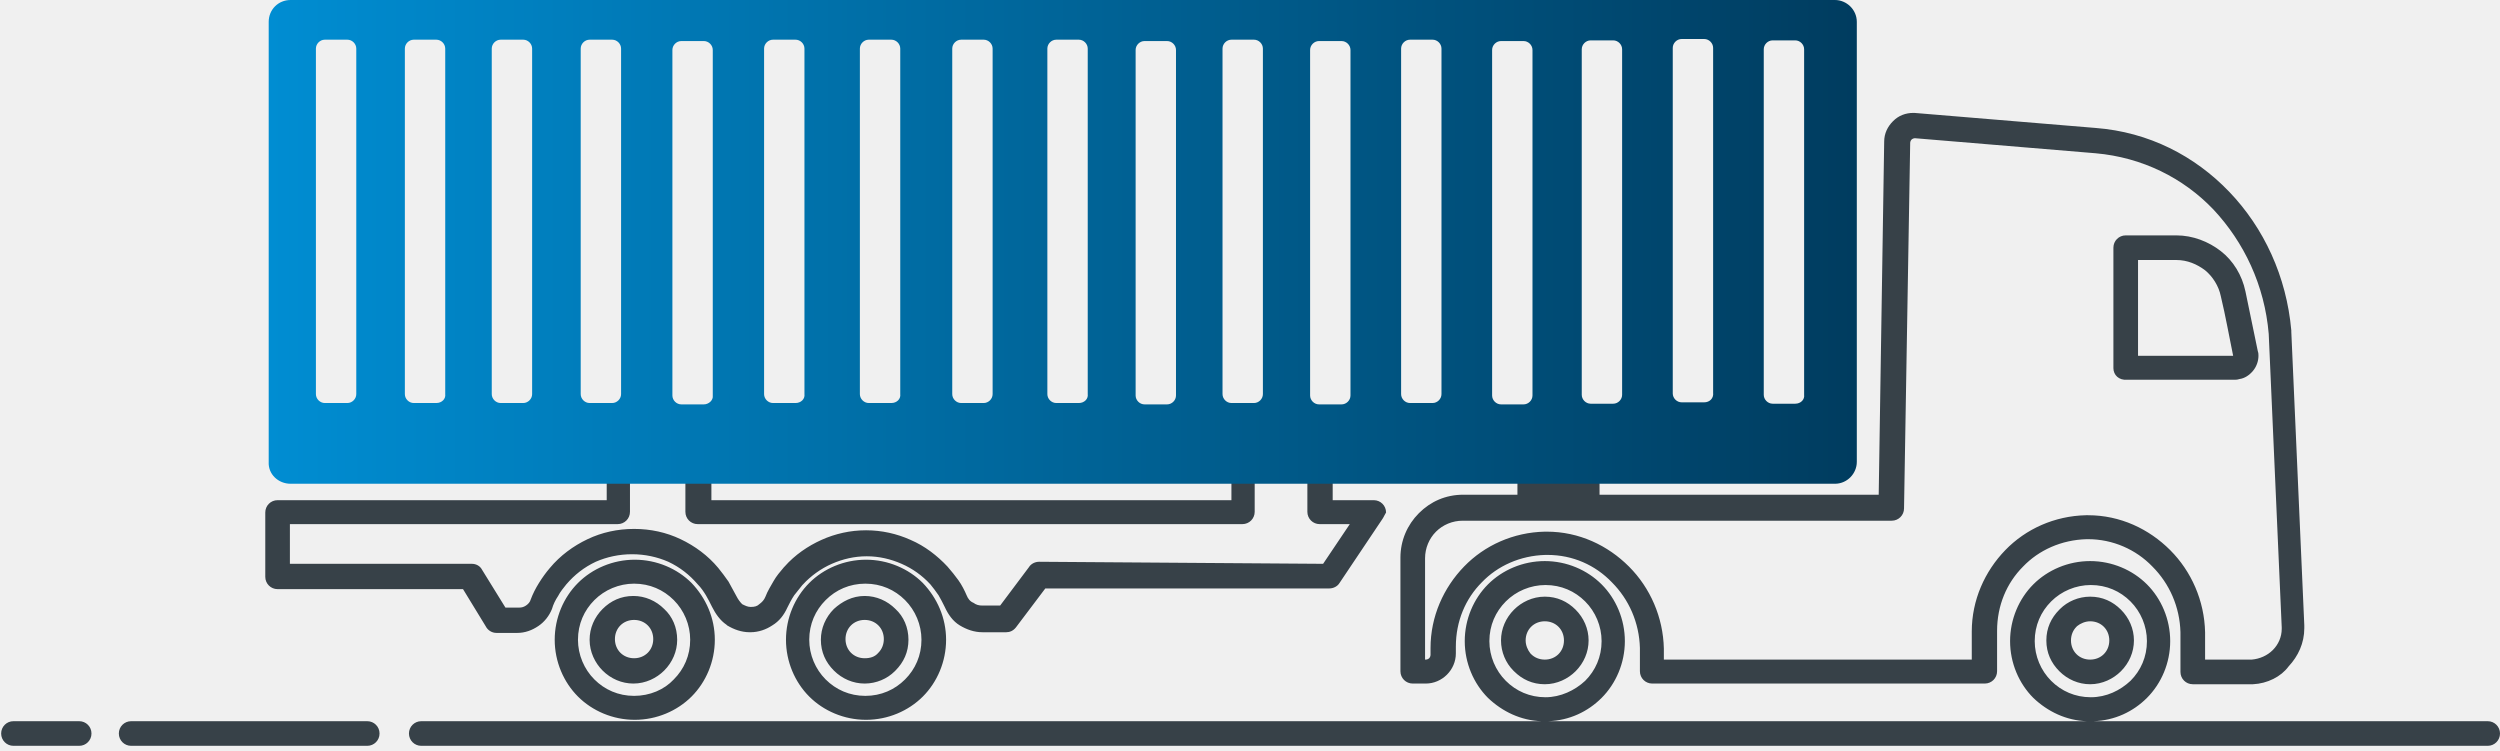
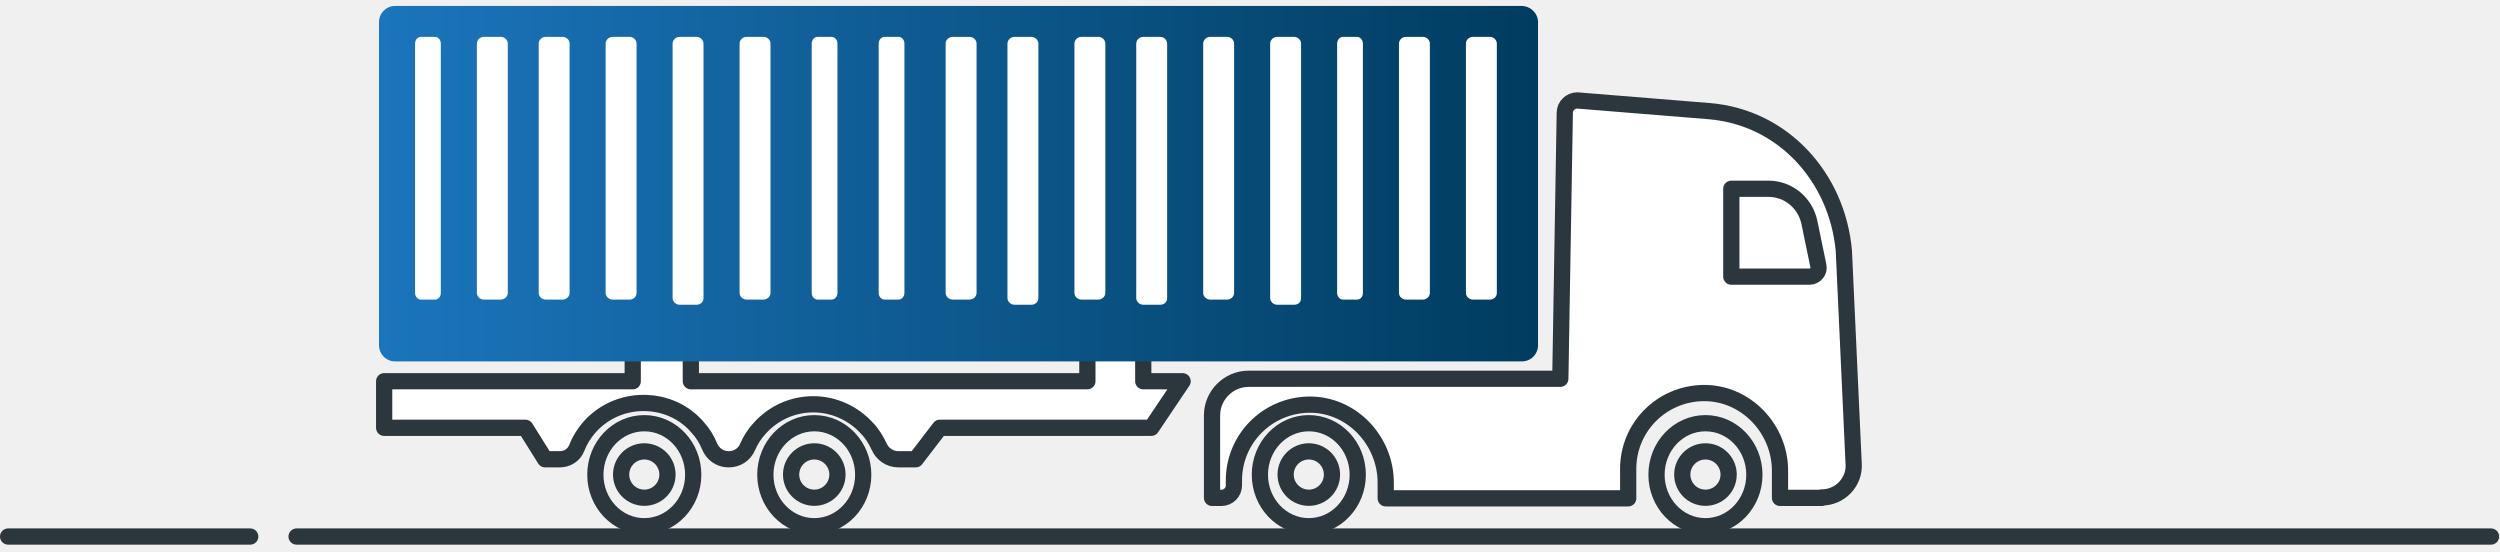
- <svg xmlns="http://www.w3.org/2000/svg" width="443" height="133" viewBox="0 0 443 133" fill="white">
-   <path d="M245.003 91.905L237.365 103.303C237.001 103.909 236.273 104.273 235.546 104.273H185.228L180.015 111.184C179.53 111.79 178.923 112.032 178.317 112.032H174.074C172.619 112.032 171.285 111.548 170.072 110.82C168.86 110.093 168.011 108.88 167.405 107.546C167.041 106.819 166.678 106.091 166.314 105.485C165.829 104.758 165.344 104.151 164.859 103.545C163.404 101.969 161.706 100.757 159.766 99.908C157.826 99.059 155.765 98.574 153.583 98.574C151.4 98.574 149.339 99.059 147.399 99.908C145.459 100.757 143.641 102.09 142.307 103.545L142.186 103.666C141.701 104.273 141.216 104.879 140.731 105.485C140.246 106.213 139.882 106.94 139.518 107.668C138.912 109.001 138.063 110.093 136.851 110.82C135.759 111.548 134.426 112.032 132.971 112.032H132.85C131.395 112.032 130.061 111.548 128.848 110.82L128.727 110.699C127.636 109.971 126.787 108.759 126.181 107.546C125.817 106.819 125.453 106.091 125.09 105.485C124.726 104.879 124.241 104.151 123.635 103.545C122.18 101.848 120.482 100.514 118.421 99.544C116.481 98.695 114.299 98.21 111.995 98.21C109.691 98.21 107.509 98.695 105.569 99.544C103.508 100.514 101.81 101.848 100.355 103.545C99.87 104.151 99.264 104.879 98.9 105.606C98.415 106.334 98.052 107.061 97.809 107.91C97.324 109.123 96.475 110.214 95.384 110.941C94.293 111.669 93.081 112.154 91.626 112.154H87.988C87.139 112.154 86.412 111.669 86.048 110.941L82.047 104.394H49.189C47.977 104.394 47.007 103.424 47.007 102.211V90.814C47.007 89.602 47.977 88.632 49.189 88.632H107.509V83.418C107.509 82.206 108.479 81.236 109.691 81.236H123.877C125.09 81.236 126.06 82.206 126.06 83.418V88.632H218.208V83.418C218.208 82.206 219.178 81.236 220.39 81.236H233.97C235.182 81.236 236.152 82.206 236.152 83.418V88.632H243.427C244.639 88.632 245.609 89.602 245.609 90.814C245.367 91.178 245.246 91.542 245.003 91.905ZM14.027 127.795C15.24 127.795 16.21 128.765 16.21 129.977C16.21 131.19 15.24 132.16 14.027 132.16H2.388C1.175 132.16 0.205 131.19 0.205 129.977C0.205 128.765 1.175 127.795 2.388 127.795H14.027ZM65.072 127.795C66.285 127.795 67.255 128.765 67.255 129.977C67.255 131.19 66.285 132.16 65.072 132.16H23.242C22.03 132.16 21.06 131.19 21.06 129.977C21.06 128.765 22.03 127.795 23.242 127.795H65.072ZM440.817 127.795C442.03 127.795 443 128.765 443 129.977C443 131.19 442.03 132.16 440.817 132.16H74.651C73.438 132.16 72.468 131.19 72.468 129.977C72.468 128.765 73.438 127.795 74.651 127.795H273.133C269.495 127.673 266.221 126.097 263.675 123.672C261.129 121.126 259.553 117.489 259.553 113.609C259.553 109.729 261.129 106.091 263.675 103.545C266.221 100.999 269.859 99.423 273.739 99.423C277.619 99.423 281.256 100.999 283.802 103.545C286.349 106.091 287.925 109.729 287.925 113.609C287.925 117.489 286.349 121.126 283.802 123.672C281.377 126.097 278.104 127.673 274.345 127.795H369.767C366.129 127.673 362.855 126.097 360.309 123.672C357.763 121.126 356.187 117.489 356.187 113.609C356.187 109.729 357.763 106.091 360.309 103.545C362.855 100.999 366.493 99.423 370.373 99.423C374.253 99.423 377.89 100.999 380.436 103.545C382.983 106.091 384.559 109.729 384.559 113.609C384.559 117.489 382.983 121.126 380.436 123.672C378.011 126.097 374.738 127.673 370.979 127.795H440.817ZM119.997 113.366C119.997 115.427 119.149 117.367 117.694 118.822C116.36 120.156 114.42 121.126 112.238 121.126C110.176 121.126 108.236 120.277 106.781 118.822C105.448 117.489 104.478 115.549 104.478 113.366C104.478 111.305 105.326 109.365 106.781 107.91C108.236 106.455 110.055 105.606 112.238 105.606C114.299 105.606 116.239 106.455 117.694 107.91C119.149 109.244 119.997 111.184 119.997 113.366ZM114.784 115.67C115.39 115.064 115.754 114.215 115.754 113.245C115.754 112.275 115.39 111.426 114.784 110.82C114.177 110.214 113.329 109.85 112.359 109.85C111.389 109.85 110.54 110.214 109.934 110.82C109.328 111.426 108.964 112.275 108.964 113.245C108.964 114.215 109.328 115.064 109.934 115.67C110.54 116.276 111.389 116.64 112.359 116.64C113.329 116.64 114.177 116.276 114.784 115.67ZM126.666 113.366C126.666 117.246 125.09 120.884 122.544 123.43C119.997 125.976 116.36 127.552 112.48 127.552C108.6 127.552 104.963 125.976 102.416 123.43C99.87 120.884 98.294 117.246 98.294 113.366C98.294 109.486 99.87 105.849 102.416 103.303C104.963 100.756 108.6 99.18 112.48 99.18C116.36 99.18 119.997 100.756 122.544 103.303C125.09 105.97 126.666 109.486 126.666 113.366ZM119.391 120.399C121.21 118.58 122.301 116.155 122.301 113.366C122.301 110.699 121.21 108.153 119.391 106.334C117.572 104.515 115.147 103.424 112.359 103.424C109.691 103.424 107.145 104.515 105.326 106.334C103.508 108.153 102.416 110.578 102.416 113.366C102.416 116.034 103.508 118.58 105.326 120.399C107.145 122.217 109.57 123.308 112.359 123.308C115.147 123.308 117.694 122.217 119.391 120.399ZM160.979 113.366C160.979 115.549 160.13 117.367 158.675 118.822L158.554 118.944C157.22 120.277 155.28 121.126 153.219 121.126C151.158 121.126 149.218 120.277 147.763 118.822C146.308 117.367 145.459 115.549 145.459 113.366C145.459 111.305 146.308 109.365 147.763 107.91C149.218 106.576 151.037 105.606 153.219 105.606C155.28 105.606 157.22 106.455 158.675 107.91C160.13 109.244 160.979 111.184 160.979 113.366ZM155.644 115.67C156.25 115.064 156.614 114.215 156.614 113.245C156.614 112.275 156.25 111.426 155.644 110.82C155.038 110.214 154.189 109.85 153.219 109.85C152.249 109.85 151.4 110.214 150.794 110.82C150.188 111.426 149.824 112.275 149.824 113.245C149.824 114.215 150.188 115.064 150.794 115.67C151.4 116.276 152.249 116.64 153.219 116.64C154.189 116.64 155.038 116.397 155.644 115.67ZM167.647 113.366C167.647 117.246 166.071 120.884 163.525 123.43C160.979 125.976 157.341 127.552 153.462 127.552C149.582 127.552 145.944 125.976 143.398 123.43C140.852 120.884 139.276 117.246 139.276 113.366C139.276 109.486 140.852 105.849 143.398 103.303C145.944 100.756 149.582 99.18 153.462 99.18C157.341 99.18 160.979 100.756 163.525 103.303C166.071 105.97 167.647 109.486 167.647 113.366ZM160.373 120.399C162.191 118.58 163.283 116.155 163.283 113.366C163.283 110.699 162.191 108.153 160.373 106.334C158.554 104.515 156.129 103.424 153.34 103.424C150.552 103.424 148.127 104.515 146.308 106.334C144.489 108.153 143.398 110.578 143.398 113.366C143.398 116.034 144.489 118.58 146.308 120.399C148.127 122.217 150.552 123.308 153.34 123.308C156.129 123.308 158.554 122.217 160.373 120.399ZM378.133 113.487C378.133 115.549 377.284 117.489 375.829 118.944C374.495 120.277 372.555 121.247 370.373 121.247C368.312 121.247 366.372 120.399 364.917 118.944C363.462 117.489 362.613 115.67 362.613 113.487C362.613 111.305 363.462 109.486 364.917 108.031L365.038 107.91C366.372 106.576 368.312 105.728 370.373 105.728C372.555 105.728 374.374 106.576 375.829 108.031C377.284 109.486 378.133 111.426 378.133 113.487ZM372.798 115.912C373.404 115.306 373.768 114.457 373.768 113.487C373.768 112.517 373.404 111.669 372.798 111.063C372.192 110.456 371.343 110.093 370.373 110.093C369.524 110.093 368.675 110.456 368.069 110.941L367.948 111.063C367.342 111.669 366.978 112.517 366.978 113.487C366.978 114.457 367.342 115.306 367.948 115.912C368.554 116.519 369.403 116.882 370.373 116.882C371.343 116.882 372.192 116.519 372.798 115.912ZM377.526 120.641C379.345 118.822 380.436 116.397 380.436 113.609C380.436 110.941 379.345 108.395 377.526 106.576C375.708 104.758 373.283 103.666 370.494 103.666C367.827 103.666 365.28 104.758 363.462 106.576C361.643 108.395 360.552 110.82 360.552 113.609C360.552 116.276 361.643 118.822 363.462 120.641C365.28 122.46 367.705 123.551 370.494 123.551C373.283 123.551 375.708 122.339 377.526 120.641ZM281.499 113.487C281.499 115.549 280.65 117.489 279.195 118.944C277.861 120.277 275.921 121.247 273.739 121.247C271.556 121.247 269.738 120.399 268.283 118.944L268.161 118.822C266.828 117.489 265.979 115.549 265.979 113.487C265.979 111.426 266.828 109.486 268.283 108.031C269.616 106.698 271.556 105.728 273.739 105.728C275.921 105.728 277.74 106.576 279.195 108.031C280.65 109.486 281.499 111.426 281.499 113.487ZM276.164 115.912C276.77 115.306 277.134 114.457 277.134 113.487C277.134 112.517 276.77 111.669 276.164 111.063C275.558 110.456 274.709 110.093 273.739 110.093C272.769 110.093 271.92 110.456 271.314 111.063C270.708 111.669 270.344 112.517 270.344 113.487C270.344 114.336 270.708 115.185 271.193 115.791L271.314 115.912C271.92 116.519 272.769 116.882 273.739 116.882C274.709 116.882 275.558 116.519 276.164 115.912ZM280.892 120.641C282.711 118.822 283.802 116.397 283.802 113.609C283.802 110.941 282.711 108.395 280.892 106.576C279.074 104.758 276.649 103.666 273.86 103.666C271.193 103.666 268.646 104.758 266.828 106.576C265.009 108.395 263.918 110.82 263.918 113.609C263.918 116.276 265.009 118.822 266.828 120.641C268.646 122.46 271.071 123.551 273.86 123.551C276.527 123.551 279.074 122.339 280.892 120.641ZM374.495 65.231V43.892C374.495 42.679 375.465 41.709 376.678 41.709H385.65C388.56 41.709 391.349 42.8 393.531 44.498C395.714 46.195 397.29 48.742 397.896 51.651L400.078 62.2C400.2 62.564 400.2 62.806 400.2 63.049C400.2 64.019 399.836 64.989 399.23 65.716C398.623 66.444 397.775 67.05 396.805 67.171C396.441 67.292 396.198 67.292 395.956 67.292H376.92C375.465 67.413 374.495 66.444 374.495 65.231ZM378.86 46.074V63.049H395.714C394.986 59.532 394.38 56.016 393.531 52.5C393.167 50.681 392.076 48.984 390.742 47.893C389.287 46.801 387.59 46.074 385.65 46.074H378.86ZM398.745 116.882H398.987C400.442 116.761 401.776 116.155 402.746 115.185C403.716 114.215 404.322 112.881 404.322 111.426V111.184L402.018 59.169C401.291 50.56 397.653 42.922 392.197 37.102C386.862 31.524 379.588 27.887 371.343 27.159L339.334 24.492C339.091 24.492 338.849 24.613 338.727 24.735C338.606 24.856 338.485 25.098 338.485 25.341L337.394 90.087C337.394 91.299 336.424 92.269 335.211 92.269H259.189C257.37 92.269 255.673 92.997 254.461 94.209C253.248 95.422 252.521 97.119 252.521 98.938V116.882H252.642C252.884 116.882 253.127 116.761 253.248 116.64C253.369 116.519 253.491 116.276 253.491 116.034V114.821C253.491 109.244 255.794 104.151 259.432 100.393C263.069 96.634 268.161 94.33 273.739 94.209C274.103 94.209 273.981 94.209 274.103 94.209C279.801 94.209 284.894 96.634 288.652 100.393C292.411 104.151 294.715 109.365 294.836 114.942C294.836 115.427 294.836 115.185 294.836 115.306V116.882H349.397V111.911C349.397 106.334 351.701 101.241 355.338 97.483C358.976 93.724 364.068 91.421 369.645 91.299C370.009 91.299 369.888 91.299 370.009 91.299C375.708 91.299 380.8 93.724 384.559 97.483C388.317 101.241 390.621 106.455 390.742 112.032C390.742 112.396 390.742 112.275 390.742 112.396V116.882H398.745ZM399.23 121.247H398.745H388.56C387.347 121.247 386.377 120.277 386.377 119.065V112.396C386.377 111.911 386.377 112.275 386.377 112.032C386.256 107.546 384.438 103.424 381.406 100.393C378.496 97.362 374.374 95.543 370.009 95.543C369.645 95.543 369.888 95.543 369.767 95.543C365.28 95.664 361.279 97.483 358.491 100.393C355.581 103.303 353.883 107.304 353.883 111.79V118.944C353.883 120.156 352.913 121.126 351.701 121.126H292.775C291.562 121.126 290.592 120.156 290.592 118.944V115.185C290.592 114.7 290.592 115.064 290.592 114.821C290.471 110.335 288.652 106.213 285.621 103.181C282.711 100.15 278.71 98.332 274.224 98.332C273.86 98.332 274.103 98.332 273.86 98.332C269.374 98.453 265.373 100.272 262.584 103.181C259.674 106.091 257.977 110.093 257.977 114.579V115.791C257.977 117.246 257.37 118.58 256.4 119.55C255.43 120.52 254.097 121.126 252.642 121.126H250.338C249.126 121.126 248.156 120.156 248.156 118.944V98.817C248.156 95.785 249.368 92.997 251.429 90.936C253.491 88.874 256.158 87.662 259.31 87.662H268.889V85.479H283.439V87.662H332.907L333.877 25.098C333.877 23.643 334.484 22.431 335.454 21.461C336.424 20.491 337.636 20.006 339.091 20.006H339.212L371.343 22.673C380.8 23.401 388.924 27.644 394.986 33.949C401.17 40.375 405.171 48.984 406.02 58.562C406.02 58.684 406.02 58.684 406.02 58.805L408.323 110.82V111.305C408.323 113.972 407.232 116.276 405.535 118.095C404.201 119.914 401.776 121.126 399.23 121.247ZM234.455 99.908L239.183 92.875H233.848C232.636 92.875 231.666 91.905 231.666 90.693V85.479H222.33V90.693C222.33 91.905 221.36 92.875 220.148 92.875H123.635C122.422 92.875 121.452 91.905 121.452 90.693V85.479H111.631V90.693C111.631 91.905 110.661 92.875 109.449 92.875H51.371V99.908H83.623C84.351 99.908 85.078 100.272 85.442 100.999L89.564 107.668H91.989C92.474 107.668 92.838 107.546 93.202 107.304C93.565 107.061 93.929 106.698 94.05 106.213C94.414 105.243 94.899 104.273 95.505 103.303C96.112 102.333 96.718 101.484 97.445 100.635C99.264 98.453 101.568 96.755 104.114 95.543C106.66 94.33 109.449 93.724 112.359 93.724C115.269 93.724 118.057 94.33 120.604 95.543C123.15 96.755 125.453 98.453 127.272 100.635C127.878 101.363 128.485 102.211 129.091 103.06C129.576 103.909 130.061 104.879 130.546 105.728C130.788 106.213 131.152 106.698 131.516 107.061C132.001 107.304 132.486 107.546 132.971 107.546H133.092C133.698 107.546 134.183 107.425 134.547 107.061C135.032 106.698 135.396 106.334 135.638 105.728C136.002 104.758 136.608 103.788 137.093 102.939C137.578 102.09 138.184 101.363 138.912 100.514L139.033 100.393C140.852 98.332 143.156 96.755 145.58 95.664C148.005 94.573 150.673 93.967 153.462 93.967C156.25 93.967 158.918 94.573 161.343 95.664C163.889 96.755 166.071 98.453 167.89 100.393C168.617 101.241 169.224 101.969 169.83 102.818C170.436 103.666 170.921 104.636 171.285 105.485C171.527 106.091 171.891 106.576 172.497 106.819C172.982 107.183 173.467 107.304 174.074 107.304H177.226L182.318 100.514C182.682 99.908 183.41 99.544 184.137 99.544L234.455 99.908Z" fill="#374148" />
-   <path d="M51.493 85.722H325.148C327.33 85.722 329.027 83.903 329.027 81.842V3.88C329.027 1.697 327.209 0 325.148 0H51.493C49.31 0 47.613 1.697 47.613 3.88V81.842C47.491 84.024 49.31 85.722 51.493 85.722ZM61.556 71.415H57.555C56.706 71.415 55.979 70.687 55.979 69.838V8.609C55.979 7.76 56.706 7.032 57.555 7.032H61.556C62.405 7.032 63.132 7.76 63.132 8.609V69.838C63.132 70.687 62.405 71.415 61.556 71.415ZM318.115 71.536H314.114C313.265 71.536 312.538 70.808 312.538 69.96V8.73C312.538 7.881 313.265 7.154 314.114 7.154H318.115C318.964 7.154 319.691 7.881 319.691 8.73V69.96C319.813 70.808 319.085 71.536 318.115 71.536ZM301.989 71.293H297.988C297.139 71.293 296.412 70.566 296.412 69.717V8.487C296.412 7.639 297.139 6.911 297.988 6.911H301.989C302.838 6.911 303.566 7.639 303.566 8.487V69.596C303.687 70.566 302.959 71.293 301.989 71.293ZM285.863 71.536H281.862C281.014 71.536 280.286 70.808 280.286 69.96V8.73C280.286 7.881 281.014 7.154 281.862 7.154H285.863C286.712 7.154 287.44 7.881 287.44 8.73V69.96C287.44 70.808 286.712 71.536 285.863 71.536ZM269.98 71.657H265.979C265.13 71.657 264.403 70.93 264.403 70.081V8.851C264.403 8.002 265.13 7.275 265.979 7.275H269.98C270.829 7.275 271.556 8.002 271.556 8.851V70.081C271.556 70.93 270.829 71.657 269.98 71.657ZM253.854 71.415H249.853C249.004 71.415 248.277 70.687 248.277 69.838V8.609C248.277 7.76 249.004 7.032 249.853 7.032H253.854C254.703 7.032 255.43 7.76 255.43 8.609V69.838C255.43 70.687 254.703 71.415 253.854 71.415ZM237.728 71.657H233.727C232.878 71.657 232.151 70.93 232.151 70.081V8.851C232.151 8.002 232.878 7.275 233.727 7.275H237.728C238.577 7.275 239.305 8.002 239.305 8.851V70.081C239.305 70.93 238.577 71.657 237.728 71.657ZM222.209 71.415H218.208C217.359 71.415 216.631 70.687 216.631 69.838V8.609C216.631 7.76 217.359 7.032 218.208 7.032H222.209C223.057 7.032 223.785 7.76 223.785 8.609V69.838C223.785 70.687 223.057 71.415 222.209 71.415ZM206.81 71.657H202.809C201.96 71.657 201.233 70.93 201.233 70.081V8.851C201.233 8.002 201.96 7.275 202.809 7.275H206.81C207.659 7.275 208.386 8.002 208.386 8.851V70.081C208.386 70.93 207.659 71.657 206.81 71.657ZM191.169 71.415H187.168C186.319 71.415 185.592 70.687 185.592 69.838V8.609C185.592 7.76 186.319 7.032 187.168 7.032H191.169C192.018 7.032 192.746 7.76 192.746 8.609V69.838C192.867 70.687 192.139 71.415 191.169 71.415ZM174.316 71.415H170.315C169.466 71.415 168.739 70.687 168.739 69.838V8.609C168.739 7.76 169.466 7.032 170.315 7.032H174.316C175.165 7.032 175.892 7.76 175.892 8.609V69.838C175.892 70.687 175.165 71.415 174.316 71.415ZM157.948 71.415H153.946C153.098 71.415 152.37 70.687 152.37 69.838V8.609C152.37 7.76 153.098 7.032 153.946 7.032H157.948C158.796 7.032 159.524 7.76 159.524 8.609V69.838C159.645 70.687 158.918 71.415 157.948 71.415ZM140.973 71.415H136.972C136.123 71.415 135.396 70.687 135.396 69.838V8.609C135.396 7.76 136.123 7.032 136.972 7.032H140.973C141.822 7.032 142.549 7.76 142.549 8.609V69.838C142.67 70.687 141.943 71.415 140.973 71.415ZM124.726 71.657H120.725C119.876 71.657 119.149 70.93 119.149 70.081V8.851C119.149 8.002 119.876 7.275 120.725 7.275H124.726C125.575 7.275 126.302 8.002 126.302 8.851V70.081C126.423 70.93 125.575 71.657 124.726 71.657ZM108.479 71.415H104.478C103.629 71.415 102.901 70.687 102.901 69.838V8.609C102.901 7.76 103.629 7.032 104.478 7.032H108.479C109.327 7.032 110.055 7.76 110.055 8.609V69.838C110.055 70.687 109.327 71.415 108.479 71.415ZM92.717 71.415H88.716C87.867 71.415 87.139 70.687 87.139 69.838V8.609C87.139 7.76 87.867 7.032 88.716 7.032H92.717C93.565 7.032 94.293 7.76 94.293 8.609V69.838C94.293 70.687 93.565 71.415 92.717 71.415ZM77.318 71.415H73.317C72.468 71.415 71.741 70.687 71.741 69.838V8.609C71.741 7.76 72.468 7.032 73.317 7.032H77.318C78.167 7.032 78.894 7.76 78.894 8.609V69.838C79.016 70.687 78.288 71.415 77.318 71.415Z" fill="url(#paint0_linear)" />
+ <svg xmlns="http://www.w3.org/2000/svg" width="308" height="68" viewBox="0 0 308 68" fill="none">
+   <path d="M145.697 46.969L141.841 52.704H115.789L112.815 56.582H110.667C109.621 56.582 108.684 55.926 108.299 54.998C107.913 54.178 107.418 53.359 106.757 52.704C105.159 50.956 102.791 49.809 100.203 49.809C97.614 49.809 95.301 50.901 93.648 52.704C92.987 53.414 92.492 54.178 92.106 55.052C91.721 55.981 90.839 56.582 89.793 56.582H89.738C88.691 56.582 87.81 55.926 87.424 54.998C87.094 54.178 86.598 53.359 85.993 52.704C84.395 50.792 81.972 49.645 79.273 49.645C76.574 49.645 74.151 50.847 72.554 52.704C71.948 53.414 71.397 54.288 71.067 55.162C70.736 56.035 69.91 56.582 68.974 56.582H67.156L64.733 52.704H47.328V46.969H77.951V43.254H85.111V46.969H133.965V43.254H140.85V46.969H145.697Z" fill="white" stroke="#2C373D" stroke-width="2" stroke-miterlimit="10" stroke-linejoin="round" />
+   <path d="M228.319 57.216C228.429 59.414 226.668 61.283 224.413 61.283H219.242V57.876C219.242 52.655 214.951 48.204 209.725 48.314C204.664 48.424 200.538 52.545 200.538 57.656V61.283H170.667V59.36C170.667 54.139 166.376 49.688 161.15 49.743C156.089 49.853 151.963 53.974 151.963 59.085V59.689C151.963 60.569 151.248 61.228 150.423 61.228H149.268V51.062C149.268 48.589 151.303 46.556 153.778 46.556H159.72H167.146H192.176L192.726 13.804C192.726 12.979 193.442 12.265 194.267 12.265L210.55 13.584C219.682 14.353 226.338 21.662 227.108 30.784L228.319 57.216ZM222.928 34.081C223.643 34.081 224.138 33.422 224.028 32.762L222.928 27.432C222.433 25.014 220.287 23.256 217.867 23.256H213.301V34.081H222.928Z" fill="white" />
+   <path d="M224.025 32.762C224.191 33.422 223.64 34.081 222.925 34.081H213.298V23.256H217.864C220.34 23.256 222.43 25.014 222.925 27.432L224.025 32.762Z" fill="white" />
+   <path d="M224.467 61.283C226.668 61.283 228.483 59.414 228.373 57.216L227.163 30.894C226.338 21.827 219.681 14.463 210.605 13.694L194.321 12.375C193.496 12.375 192.781 13.034 192.781 13.913L192.231 46.665H167.201H159.774H153.833C151.357 46.665 149.322 48.699 149.322 51.172V61.338H150.477C151.357 61.338 152.018 60.623 152.018 59.799V59.195C152.018 54.084 156.088 49.962 161.204 49.853C166.431 49.743 170.721 54.194 170.721 59.469V61.393H200.593V57.766C200.593 52.655 204.663 48.534 209.779 48.424C215.005 48.314 219.296 52.765 219.296 57.986V61.338H224.467V61.283Z" fill="white" stroke="#2C373D" stroke-width="2" stroke-miterlimit="10" stroke-linejoin="round" />
+   <path d="M213.298 34.081V23.256H217.864C220.34 23.256 222.43 25.014 222.925 27.432L224.025 32.762C224.19 33.422 223.64 34.081 222.925 34.081H213.298Z" fill="white" stroke="#2C373D" stroke-width="2" stroke-miterlimit="10" stroke-linejoin="round" />
+   <path d="M161.246 64.832C164.576 64.832 167.275 61.99 167.275 58.486C167.275 54.98 164.576 52.139 161.246 52.139C157.916 52.139 155.217 54.98 155.217 58.486C155.217 61.99 157.916 64.832 161.246 64.832Z" stroke="#2C373D" stroke-width="2" stroke-miterlimit="10" stroke-linejoin="round" />
+   <path d="M161.245 61.322C162.822 61.322 164.1 60.044 164.1 58.466C164.1 56.889 162.822 55.61 161.245 55.61C159.667 55.61 158.389 56.889 158.389 58.466C158.389 60.044 159.667 61.322 161.245 61.322Z" stroke="#2C373D" stroke-width="2" stroke-miterlimit="10" stroke-linejoin="round" />
+   <path d="M210.111 64.832C213.441 64.832 216.14 61.99 216.14 58.486C216.14 54.98 213.441 52.139 210.111 52.139C206.781 52.139 204.082 54.98 204.082 58.486C204.082 61.99 206.781 64.832 210.111 64.832Z" stroke="#2C373D" stroke-width="2" stroke-miterlimit="10" stroke-linejoin="round" />
+   <path d="M210.112 61.322C211.689 61.322 212.968 60.044 212.968 58.466C212.968 56.889 211.689 55.61 210.112 55.61C208.534 55.61 207.256 56.889 207.256 58.466C207.256 60.044 208.534 61.322 210.112 61.322Z" stroke="#2C373D" stroke-width="2" stroke-miterlimit="10" stroke-linejoin="round" />
+   <path d="M187.447 0.734H48.677C47.575 0.734 46.693 1.621 46.693 2.729V42.528C46.693 43.637 47.575 44.524 48.677 44.524H77.335H140.327H158.9H166.34H187.502C188.604 44.524 189.486 43.637 189.486 42.528V2.729C189.486 1.621 188.549 0.734 187.447 0.734ZM84.5 44.524H133.438Z" fill="url(#paint0_linear)" />
+   <path d="M53.597 36.908H51.845C51.466 36.908 51.135 36.527 51.135 36.091V5.359C51.135 4.923 51.466 4.542 51.845 4.542H53.597C53.976 4.542 54.308 4.923 54.308 5.359V36.091C54.308 36.527 54.024 36.908 53.597 36.908Z" fill="white" />
+   <path d="M61.705 36.908H59.602C59.148 36.908 58.75 36.527 58.75 36.091V5.359C58.75 4.923 59.148 4.542 59.602 4.542H61.705C62.16 4.542 62.558 4.923 62.558 5.359V36.091C62.558 36.527 62.16 36.908 61.705 36.908Z" fill="white" />
+   <path d="M69.323 36.908H67.22C66.765 36.908 66.367 36.527 66.367 36.091V5.359C66.367 4.923 66.765 4.542 67.22 4.542H69.323C69.777 4.542 70.175 4.923 70.175 5.359V36.091C70.175 36.527 69.777 36.908 69.323 36.908Z" fill="white" />
+   <path d="M77.57 36.908H75.468C75.013 36.908 74.615 36.527 74.615 36.091V5.359C74.615 4.923 75.013 4.542 75.468 4.542H77.57C78.025 4.542 78.423 4.923 78.423 5.359V36.091C78.423 36.527 78.082 36.908 77.57 36.908Z" fill="white" />
+   <path d="M85.821 37.543H83.718C83.263 37.543 82.865 37.154 82.865 36.709V5.375C82.865 4.931 83.263 4.542 83.718 4.542H85.821C86.275 4.542 86.673 4.931 86.673 5.375V36.709C86.673 37.209 86.275 37.543 85.821 37.543Z" fill="white" />
+   <path d="M94.073 36.908H91.97C91.515 36.908 91.117 36.527 91.117 36.091V5.359C91.117 4.923 91.515 4.542 91.97 4.542H94.073C94.527 4.542 94.925 4.923 94.925 5.359V36.091C94.925 36.527 94.527 36.908 94.073 36.908Z" fill="white" />
+   <path d="M102.465 36.908H100.712C100.333 36.908 100.002 36.527 100.002 36.091V5.359C100.002 4.923 100.333 4.542 100.712 4.542H102.465C102.844 4.542 103.175 4.923 103.175 5.359V36.091C103.175 36.527 102.844 36.908 102.465 36.908Z" fill="white" />
+   <path d="M110.715 36.908H108.962C108.583 36.908 108.252 36.527 108.252 36.091V5.359C108.252 4.923 108.583 4.542 108.962 4.542H110.715C111.094 4.542 111.425 4.923 111.425 5.359V36.091C111.425 36.527 111.094 36.908 110.715 36.908Z" fill="white" />
+   <path d="M119.459 36.908H117.356C116.902 36.908 116.504 36.527 116.504 36.091V5.359C116.504 4.923 116.902 4.542 117.356 4.542H119.459C119.914 4.542 120.312 4.923 120.312 5.359V36.091C120.312 36.527 119.914 36.908 119.459 36.908Z" fill="white" />
+   <path d="M127.074 37.543H124.972C124.517 37.543 124.119 37.154 124.119 36.709V5.375C124.119 4.931 124.517 4.542 124.972 4.542H127.074C127.529 4.542 127.927 4.931 127.927 5.375V36.709C127.927 37.209 127.529 37.543 127.074 37.543Z" fill="white" />
+   <path d="M135.324 36.908H133.222C132.767 36.908 132.369 36.527 132.369 36.091V5.359C132.369 4.923 132.767 4.542 133.222 4.542H135.324C135.779 4.542 136.177 4.923 136.177 5.359V36.091C136.177 36.527 135.779 36.908 135.324 36.908Z" fill="white" />
+   <path d="M142.94 37.543H140.837C140.382 37.543 139.984 37.154 139.984 36.709V5.375C139.984 4.931 140.382 4.542 140.837 4.542H142.94C143.394 4.542 143.792 4.931 143.792 5.375V36.709C143.792 37.209 143.451 37.543 142.94 37.543Z" fill="white" />
+   <path d="M151.19 36.908H149.087C148.632 36.908 148.234 36.527 148.234 36.091V5.359C148.234 4.923 148.632 4.542 149.087 4.542H151.19C151.644 4.542 152.042 4.923 152.042 5.359V36.091C152.042 36.527 151.644 36.908 151.19 36.908Z" fill="white" />
+   <path d="M159.44 37.543H157.337C156.882 37.543 156.484 37.154 156.484 36.709V5.375C156.484 4.931 156.882 4.542 157.337 4.542H159.44C159.894 4.542 160.292 4.931 160.292 5.375V36.709C160.292 37.209 159.951 37.543 159.44 37.543Z" fill="white" />
+   <path d="M167.197 36.908H165.445C165.066 36.908 164.734 36.527 164.734 36.091V5.359C164.734 4.923 165.066 4.542 165.445 4.542H167.197C167.576 4.542 167.908 4.923 167.908 5.359V36.091C167.908 36.581 167.576 36.908 167.197 36.908Z" fill="white" />
+   <path d="M175.307 36.908H173.204C172.749 36.908 172.352 36.527 172.352 36.091V5.359C172.352 4.923 172.749 4.542 173.204 4.542H175.307C175.762 4.542 176.159 4.923 176.159 5.359V36.091C176.159 36.527 175.762 36.908 175.307 36.908Z" fill="white" />
+   <path d="M183.557 36.908H181.454C180.999 36.908 180.602 36.527 180.602 36.091V5.359C180.602 4.923 180.999 4.542 181.454 4.542H183.557C184.012 4.542 184.409 4.923 184.409 5.359V36.091C184.409 36.581 184.012 36.908 183.557 36.908Z" fill="white" />
+   <path d="M100.32 64.832C103.65 64.832 106.349 61.99 106.349 58.486C106.349 54.98 103.65 52.139 100.32 52.139C96.99 52.139 94.291 54.98 94.291 58.486C94.291 61.99 96.99 64.832 100.32 64.832Z" stroke="#2C373D" stroke-width="2" stroke-miterlimit="10" stroke-linejoin="round" />
+   <path d="M100.319 61.322C101.896 61.322 103.175 60.044 103.175 58.466C103.175 56.889 101.896 55.61 100.319 55.61C98.742 55.61 97.463 56.889 97.463 58.466C97.463 60.044 98.742 61.322 100.319 61.322Z" stroke="#2C373D" stroke-width="2" stroke-miterlimit="10" stroke-linejoin="round" />
+   <path d="M79.377 64.832C82.706 64.832 85.406 61.99 85.406 58.486C85.406 54.98 82.706 52.139 79.377 52.139C76.047 52.139 73.348 54.98 73.348 58.486C73.348 61.99 76.047 64.832 79.377 64.832Z" stroke="#2C373D" stroke-width="2" stroke-miterlimit="10" stroke-linejoin="round" />
+   <path d="M79.377 61.322C80.955 61.322 82.233 60.044 82.233 58.466C82.233 56.889 80.955 55.61 79.377 55.61C77.8 55.61 76.522 56.889 76.522 58.466C76.522 60.044 77.8 61.322 79.377 61.322Z" stroke="#2C373D" stroke-width="2" stroke-miterlimit="10" stroke-linejoin="round" />
+   <path d="M306.893 66.101H36.539" stroke="#2C373D" stroke-width="2" stroke-miterlimit="10" stroke-linecap="round" stroke-linejoin="round" />
+   <path d="M30.828 66.101H1" stroke="#2C373D" stroke-width="2" stroke-miterlimit="10" stroke-linecap="round" stroke-linejoin="round" />
  <defs>
-     <linearGradient id="paint0_linear" x1="47.6" y1="42.938" x2="329.074" y2="42.938" gradientUnits="userSpaceOnUse">
-       <stop stop-color="#008DD2" />
+     <linearGradient id="paint0_linear" x1="46.663" y1="22.625" x2="189.467" y2="22.625" gradientUnits="userSpaceOnUse">
+       <stop stop-color="#1B75BC" />
      <stop offset="1" stop-color="#003C5F" />
    </linearGradient>
  </defs>
</svg>
